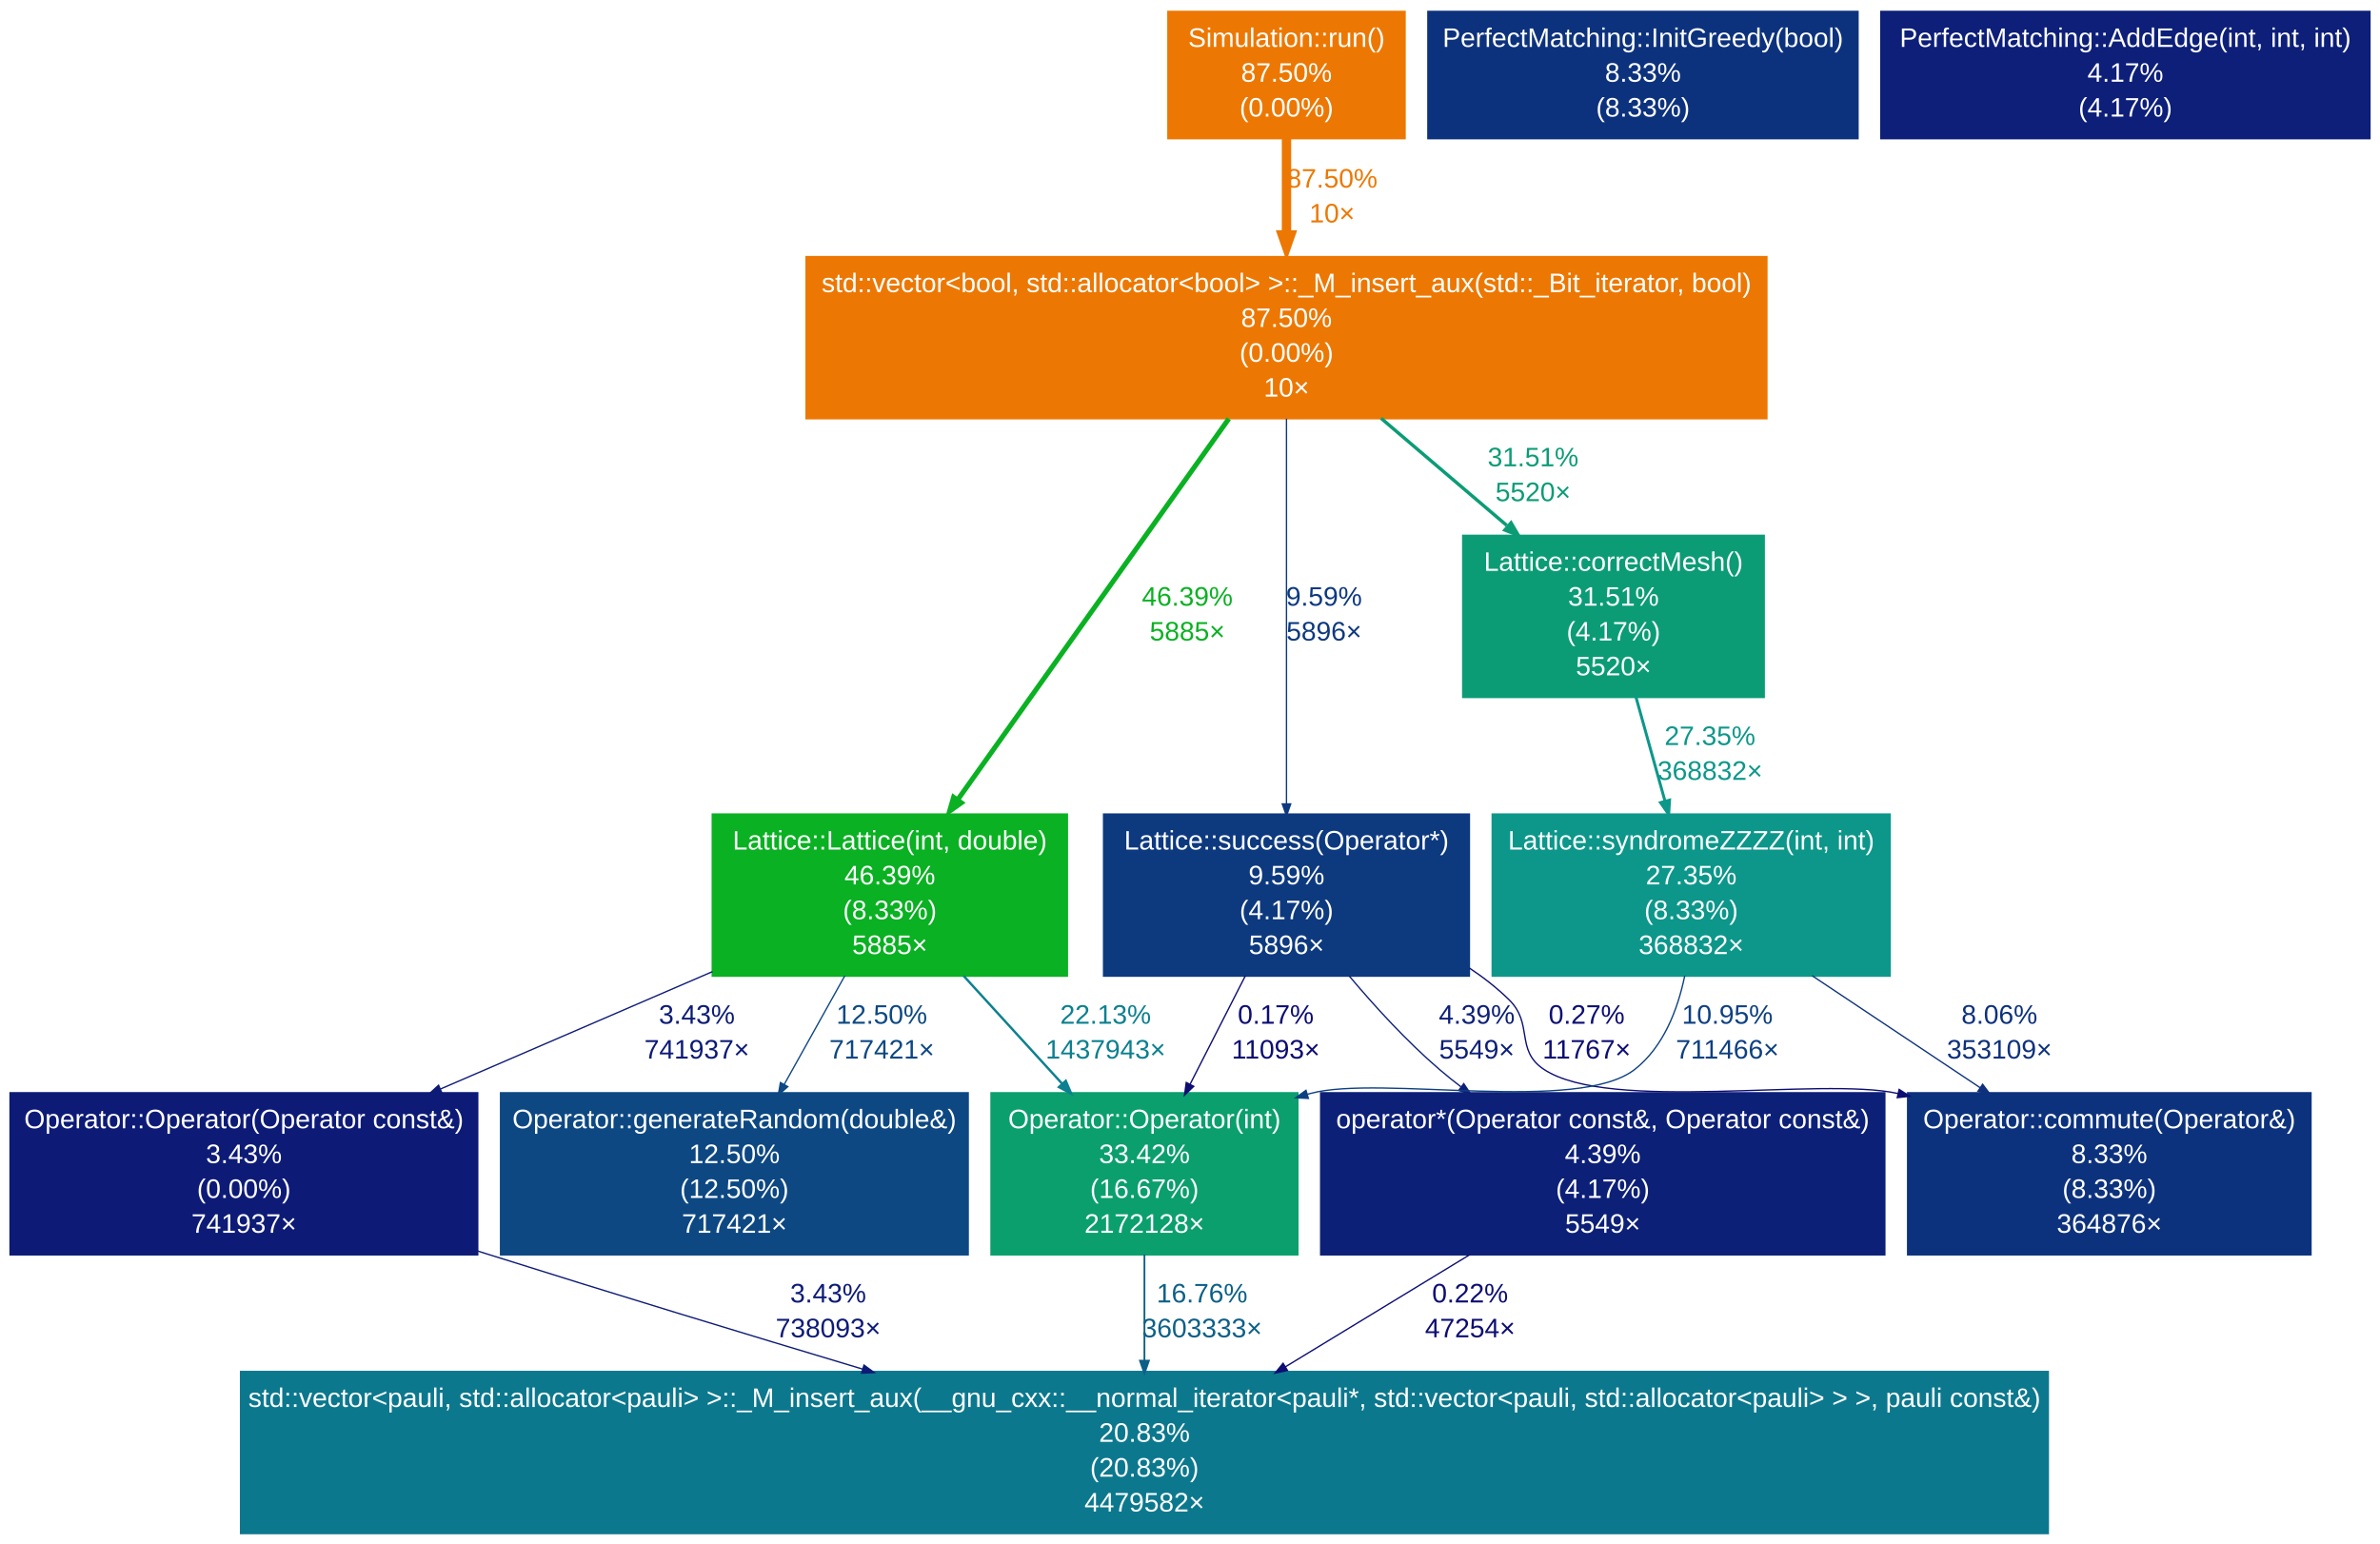
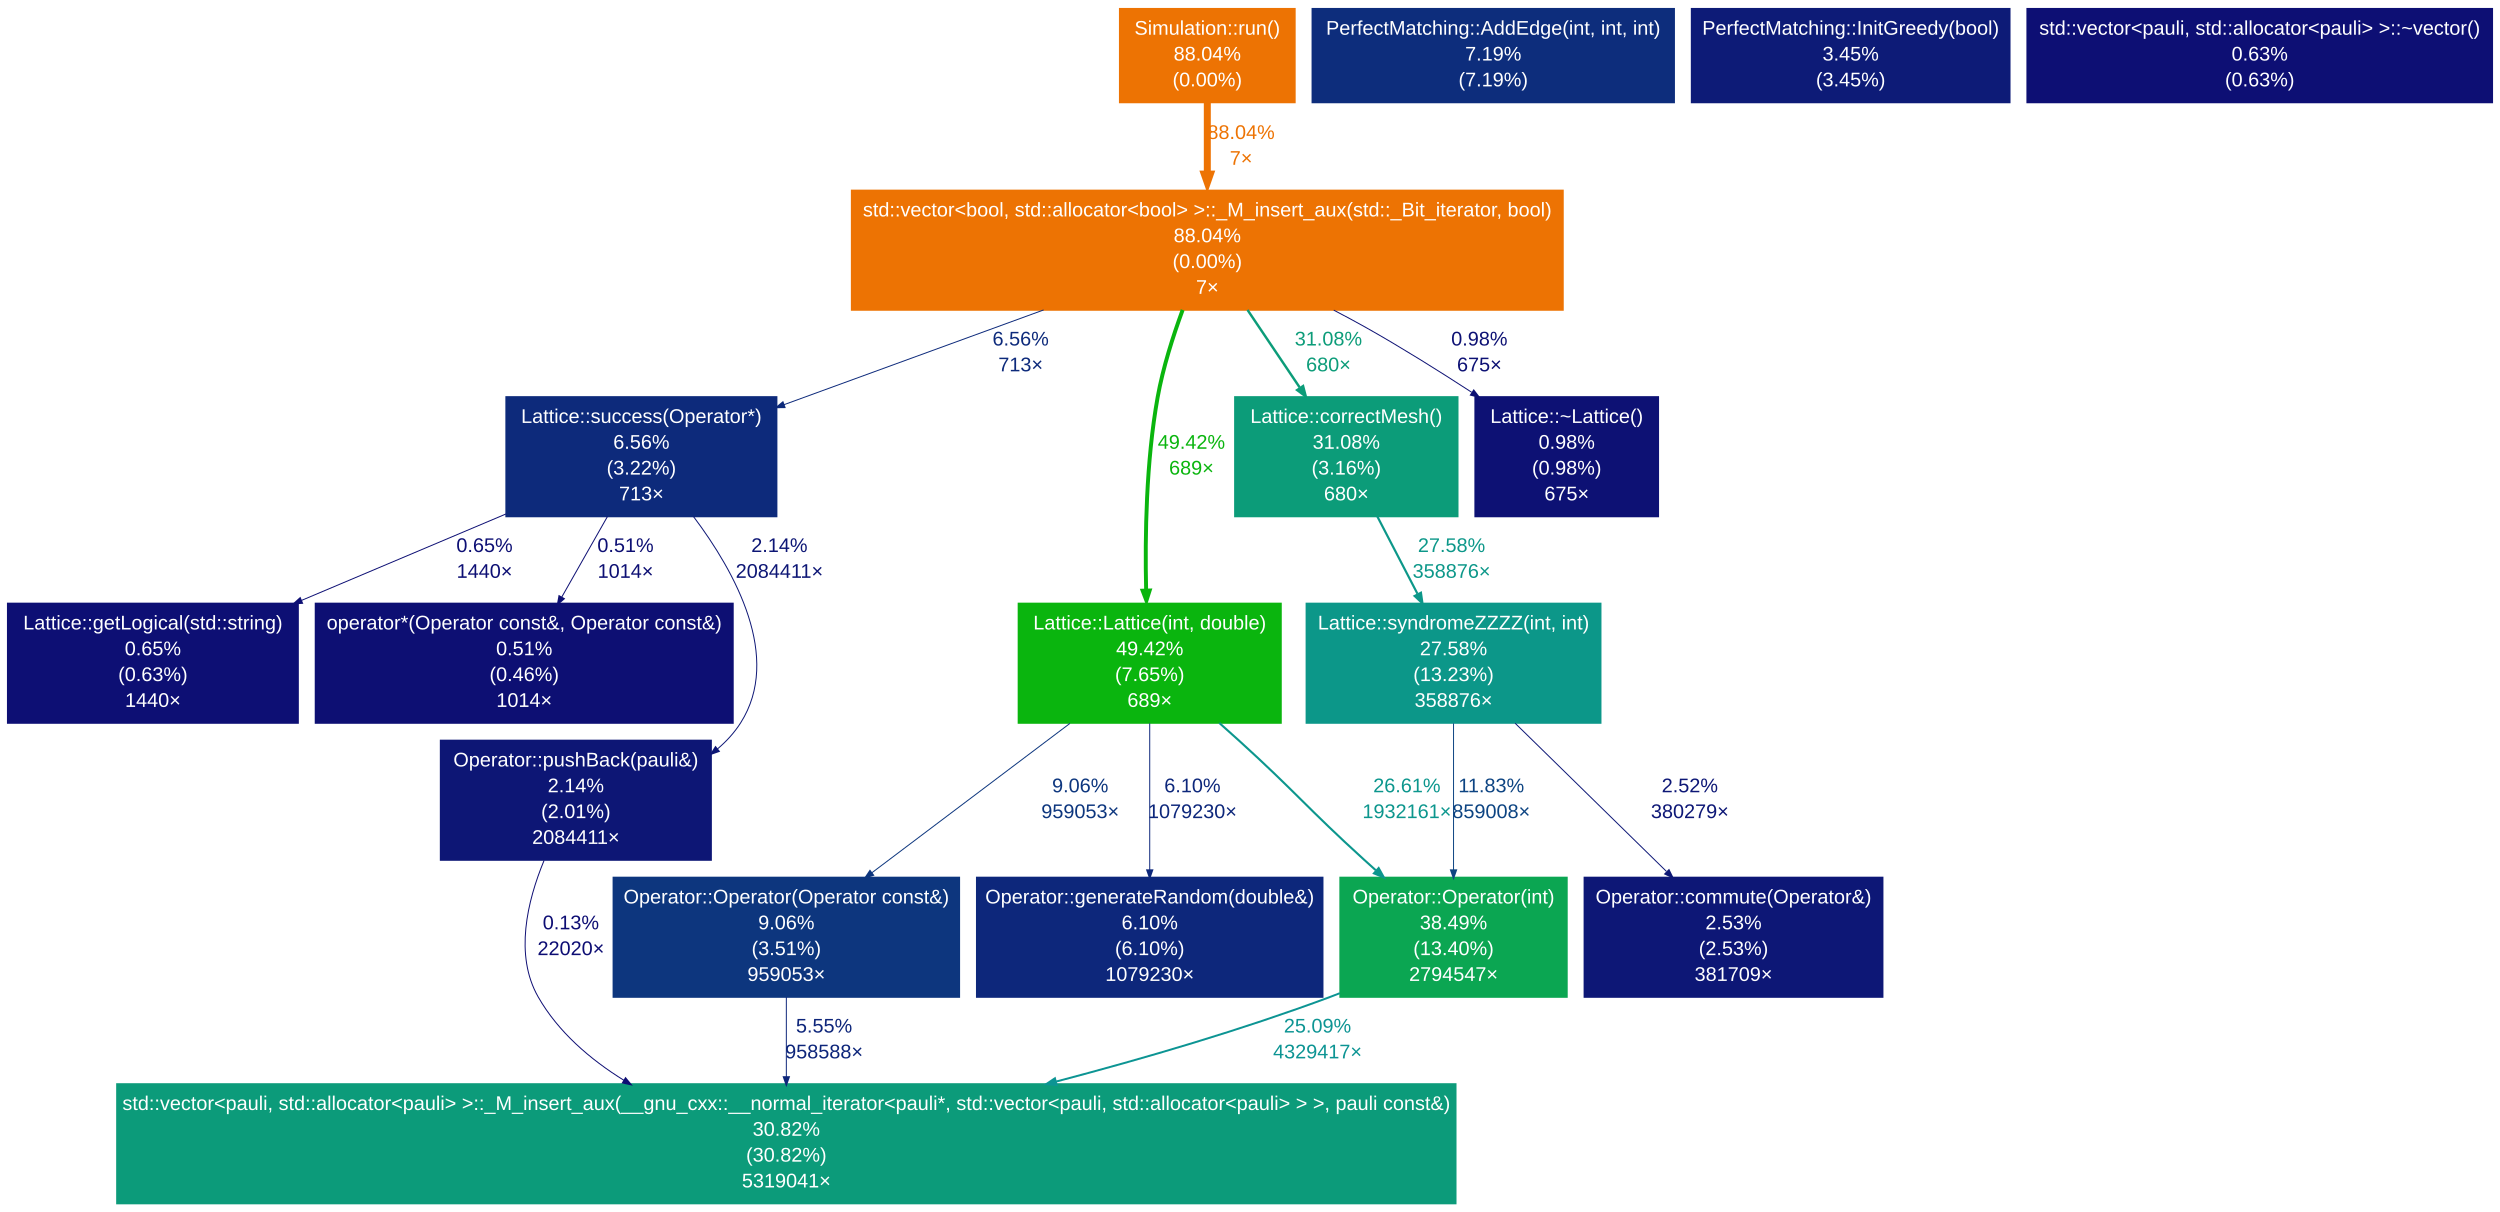
- <svg xmlns="http://www.w3.org/2000/svg" width="888pt" height="576pt" viewBox="0.00 0.00 888.00 576.00">
-   <g id="graph1" class="graph" transform="scale(1 1) rotate(0) translate(4 572)">
-     <polygon fill="white" stroke="white" points="-4,5 -4,-572 885,-572 885,5 -4,5" />
+ <svg xmlns="http://www.w3.org/2000/svg" width="1259pt" height="610pt" viewBox="0.00 0.00 1259.00 610.00">
+   <g id="graph1" class="graph" transform="scale(1 1) rotate(0) translate(4 606)">
+     <polygon fill="white" stroke="white" points="-4,5 -4,-606 1256,-606 1256,5 -4,5" />
    <g id="node1" class="node">
-       <polygon fill="#ec7803" stroke="#ec7803" points="655,-476 297,-476 297,-416 655,-416 655,-476" />
-       <text text-anchor="middle" x="476" y="-463" font-family="Arial" font-size="10.00" fill="#ffffff">std::vector&lt;bool, std::allocator&lt;bool&gt; &gt;::_M_insert_aux(std::_Bit_iterator, bool)</text>
-       <text text-anchor="middle" x="476" y="-450" font-family="Arial" font-size="10.00" fill="#ffffff">87.50%</text>
-       <text text-anchor="middle" x="476" y="-437" font-family="Arial" font-size="10.00" fill="#ffffff">(0.00%)</text>
-       <text text-anchor="middle" x="476" y="-424" font-family="Arial" font-size="10.00" fill="#ffffff">10×</text>
+       <polygon fill="#ed7303" stroke="#ed7303" points="783,-510 425,-510 425,-450 783,-450 783,-510" />
+       <text text-anchor="middle" x="604" y="-497" font-family="Arial" font-size="10.00" fill="#ffffff">std::vector&lt;bool, std::allocator&lt;bool&gt; &gt;::_M_insert_aux(std::_Bit_iterator, bool)</text>
+       <text text-anchor="middle" x="604" y="-484" font-family="Arial" font-size="10.00" fill="#ffffff">88.04%</text>
+       <text text-anchor="middle" x="604" y="-471" font-family="Arial" font-size="10.00" fill="#ffffff">(0.00%)</text>
+       <text text-anchor="middle" x="604" y="-458" font-family="Arial" font-size="10.00" fill="#ffffff">7×</text>
    </g>
    <g id="node3" class="node">
-       <polygon fill="#0d397f" stroke="#0d397f" points="544,-268 408,-268 408,-208 544,-208 544,-268" />
-       <text text-anchor="middle" x="476" y="-255" font-family="Arial" font-size="10.00" fill="#ffffff">Lattice::success(Operator*)</text>
-       <text text-anchor="middle" x="476" y="-242" font-family="Arial" font-size="10.00" fill="#ffffff">9.59%</text>
-       <text text-anchor="middle" x="476" y="-229" font-family="Arial" font-size="10.00" fill="#ffffff">(4.17%)</text>
-       <text text-anchor="middle" x="476" y="-216" font-family="Arial" font-size="10.00" fill="#ffffff">5896×</text>
+       <polygon fill="#0d2a7b" stroke="#0d2a7b" points="387,-406 251,-406 251,-346 387,-346 387,-406" />
+       <text text-anchor="middle" x="319" y="-393" font-family="Arial" font-size="10.00" fill="#ffffff">Lattice::success(Operator*)</text>
+       <text text-anchor="middle" x="319" y="-380" font-family="Arial" font-size="10.00" fill="#ffffff">6.56%</text>
+       <text text-anchor="middle" x="319" y="-367" font-family="Arial" font-size="10.00" fill="#ffffff">(3.22%)</text>
+       <text text-anchor="middle" x="319" y="-354" font-family="Arial" font-size="10.00" fill="#ffffff">713×</text>
    </g>
    <g id="edge2" class="edge">
-       <path fill="none" stroke="#0d397f" stroke-width="0.5" d="M476,-415.755C476,-377.552 476,-311.993 476,-272.064" />
-       <polygon fill="#0d397f" stroke="#0d397f" points="477.225,-271.781 476,-268.281 474.775,-271.782 477.225,-271.781" />
-       <text text-anchor="middle" x="490" y="-346" font-family="Arial" font-size="10.00" fill="#0d397f">9.59%</text>
-       <text text-anchor="middle" x="490" y="-333" font-family="Arial" font-size="10.00" fill="#0d397f">5896×</text>
+       <path fill="none" stroke="#0d2a7b" stroke-width="0.5" d="M521.566,-449.919C480.152,-434.806 430.452,-416.67 390.646,-402.145" />
+       <polygon fill="#0d2a7b" stroke="#0d2a7b" points="391.021,-400.977 387.313,-400.928 390.181,-403.279 391.021,-400.977" />
+       <text text-anchor="middle" x="510" y="-432" font-family="Arial" font-size="10.00" fill="#0d2a7b">6.56%</text>
+       <text text-anchor="middle" x="510" y="-419" font-family="Arial" font-size="10.00" fill="#0d2a7b">713×</text>
    </g>
    <g id="node5" class="node">
-       <polygon fill="#0ab122" stroke="#0ab122" points="394,-268 262,-268 262,-208 394,-208 394,-268" />
-       <text text-anchor="middle" x="328" y="-255" font-family="Arial" font-size="10.00" fill="#ffffff">Lattice::Lattice(int, double)</text>
-       <text text-anchor="middle" x="328" y="-242" font-family="Arial" font-size="10.00" fill="#ffffff">46.39%</text>
-       <text text-anchor="middle" x="328" y="-229" font-family="Arial" font-size="10.00" fill="#ffffff">(8.33%)</text>
-       <text text-anchor="middle" x="328" y="-216" font-family="Arial" font-size="10.00" fill="#ffffff">5885×</text>
+       <polygon fill="#0ab50e" stroke="#0ab50e" points="641,-302 509,-302 509,-242 641,-242 641,-302" />
+       <text text-anchor="middle" x="575" y="-289" font-family="Arial" font-size="10.00" fill="#ffffff">Lattice::Lattice(int, double)</text>
+       <text text-anchor="middle" x="575" y="-276" font-family="Arial" font-size="10.00" fill="#ffffff">49.42%</text>
+       <text text-anchor="middle" x="575" y="-263" font-family="Arial" font-size="10.00" fill="#ffffff">(7.65%)</text>
+       <text text-anchor="middle" x="575" y="-250" font-family="Arial" font-size="10.00" fill="#ffffff">689×</text>
    </g>
    <g id="edge4" class="edge">
-       <path fill="none" stroke="#0ab122" stroke-width="1.86" d="M454.48,-415.755C427.735,-378.168 382.149,-314.101 353.627,-274.016" />
-       <polygon fill="#0ab122" stroke="#0ab122" points="355.428,-272.442 349.546,-268.281 351.55,-275.202 355.428,-272.442" />
-       <text text-anchor="middle" x="439" y="-346" font-family="Arial" font-size="10.00" fill="#0ab122">46.39%</text>
-       <text text-anchor="middle" x="439" y="-333" font-family="Arial" font-size="10.00" fill="#0ab122">5885×</text>
+       <path fill="none" stroke="#0ab50e" stroke-width="1.98" d="M591.587,-449.931C586.716,-436.695 581.663,-420.815 579,-406 573.18,-373.617 572.568,-336.136 573.187,-309.063" />
+       <polygon fill="#0ab50e" stroke="#0ab50e" points="575.636,-309.13 573.38,-302.066 570.738,-308.996 575.636,-309.13" />
+       <text text-anchor="middle" x="596" y="-380" font-family="Arial" font-size="10.00" fill="#0ab50e">49.42%</text>
+       <text text-anchor="middle" x="596" y="-367" font-family="Arial" font-size="10.00" fill="#0ab50e">689×</text>
    </g>
    <g id="node7" class="node">
-       <polygon fill="#0b9c76" stroke="#0b9c76" points="654,-372 542,-372 542,-312 654,-312 654,-372" />
-       <text text-anchor="middle" x="598" y="-359" font-family="Arial" font-size="10.00" fill="#ffffff">Lattice::correctMesh()</text>
-       <text text-anchor="middle" x="598" y="-346" font-family="Arial" font-size="10.00" fill="#ffffff">31.51%</text>
-       <text text-anchor="middle" x="598" y="-333" font-family="Arial" font-size="10.00" fill="#ffffff">(4.17%)</text>
-       <text text-anchor="middle" x="598" y="-320" font-family="Arial" font-size="10.00" fill="#ffffff">5520×</text>
+       <polygon fill="#0c9c79" stroke="#0c9c79" points="730,-406 618,-406 618,-346 730,-346 730,-406" />
+       <text text-anchor="middle" x="674" y="-393" font-family="Arial" font-size="10.00" fill="#ffffff">Lattice::correctMesh()</text>
+       <text text-anchor="middle" x="674" y="-380" font-family="Arial" font-size="10.00" fill="#ffffff">31.08%</text>
+       <text text-anchor="middle" x="674" y="-367" font-family="Arial" font-size="10.00" fill="#ffffff">(3.16%)</text>
+       <text text-anchor="middle" x="674" y="-354" font-family="Arial" font-size="10.00" fill="#ffffff">680×</text>
    </g>
    <g id="edge6" class="edge">
-       <path fill="none" stroke="#0b9c76" stroke-width="1.26" d="M511.287,-415.919C525.956,-403.415 543.052,-388.841 558.169,-375.954" />
-       <polygon fill="#0b9c76" stroke="#0b9c76" points="559.802,-377.138 562.792,-372.014 557.259,-374.155 559.802,-377.138" />
-       <text text-anchor="middle" x="568" y="-398" font-family="Arial" font-size="10.00" fill="#0b9c76">31.51%</text>
-       <text text-anchor="middle" x="568" y="-385" font-family="Arial" font-size="10.00" fill="#0b9c76">5520×</text>
+       <path fill="none" stroke="#0c9c79" stroke-width="1.24" d="M624.247,-449.919C632.446,-437.738 641.966,-423.593 650.471,-410.957" />
+       <polygon fill="#0c9c79" stroke="#0c9c79" points="652.298,-411.754 653.799,-406.014 649.046,-409.565 652.298,-411.754" />
+       <text text-anchor="middle" x="665" y="-432" font-family="Arial" font-size="10.00" fill="#0c9c79">31.08%</text>
+       <text text-anchor="middle" x="665" y="-419" font-family="Arial" font-size="10.00" fill="#0c9c79">680×</text>
+     </g>
+     <g id="node9" class="node">
+       <polygon fill="#0d1174" stroke="#0d1174" points="831,-406 739,-406 739,-346 831,-346 831,-406" />
+       <text text-anchor="middle" x="785" y="-393" font-family="Arial" font-size="10.00" fill="#ffffff">Lattice::~Lattice()</text>
+       <text text-anchor="middle" x="785" y="-380" font-family="Arial" font-size="10.00" fill="#ffffff">0.98%</text>
+       <text text-anchor="middle" x="785" y="-367" font-family="Arial" font-size="10.00" fill="#ffffff">(0.98%)</text>
+       <text text-anchor="middle" x="785" y="-354" font-family="Arial" font-size="10.00" fill="#ffffff">675×</text>
+     </g>
+     <g id="edge8" class="edge">
+       <path fill="none" stroke="#0d1174" stroke-width="0.5" d="M667.676,-449.812C673.241,-446.917 678.749,-443.956 684,-441 701.717,-431.027 720.589,-419.222 737.166,-408.427" />
+       <polygon fill="#0d1174" stroke="#0d1174" points="738.189,-409.222 740.45,-406.282 736.85,-407.171 738.189,-409.222" />
+       <text text-anchor="middle" x="741" y="-432" font-family="Arial" font-size="10.00" fill="#0d1174">0.98%</text>
+       <text text-anchor="middle" x="741" y="-419" font-family="Arial" font-size="10.00" fill="#0d1174">675×</text>
+     </g>
+     <g id="node28" class="node">
+       <polygon fill="#0d0f74" stroke="#0d0f74" points="146,-302 7.10543e-14,-302 0,-242 146,-242 146,-302" />
+       <text text-anchor="middle" x="73" y="-289" font-family="Arial" font-size="10.00" fill="#ffffff">Lattice::getLogical(std::string)</text>
+       <text text-anchor="middle" x="73" y="-276" font-family="Arial" font-size="10.00" fill="#ffffff">0.65%</text>
+       <text text-anchor="middle" x="73" y="-263" font-family="Arial" font-size="10.00" fill="#ffffff">(0.63%)</text>
+       <text text-anchor="middle" x="73" y="-250" font-family="Arial" font-size="10.00" fill="#ffffff">1440×</text>
+     </g>
+     <g id="edge28" class="edge">
+       <path fill="none" stroke="#0d0f74" stroke-width="0.5" d="M250.802,-347.168C218.836,-333.654 180.663,-317.516 147.896,-303.663" />
+       <polygon fill="#0d0f74" stroke="#0d0f74" points="148.037,-302.393 144.336,-302.158 147.083,-304.65 148.037,-302.393" />
+       <text text-anchor="middle" x="240" y="-328" font-family="Arial" font-size="10.00" fill="#0d0f74">0.65%</text>
+       <text text-anchor="middle" x="240" y="-315" font-family="Arial" font-size="10.00" fill="#0d0f74">1440×</text>
+     </g>
+     <g id="node30" class="node">
+       <polygon fill="#0d0f73" stroke="#0d0f73" points="365,-302 155,-302 155,-242 365,-242 365,-302" />
+       <text text-anchor="middle" x="260" y="-289" font-family="Arial" font-size="10.00" fill="#ffffff">operator*(Operator const&amp;, Operator const&amp;)</text>
+       <text text-anchor="middle" x="260" y="-276" font-family="Arial" font-size="10.00" fill="#ffffff">0.51%</text>
+       <text text-anchor="middle" x="260" y="-263" font-family="Arial" font-size="10.00" fill="#ffffff">(0.46%)</text>
+       <text text-anchor="middle" x="260" y="-250" font-family="Arial" font-size="10.00" fill="#ffffff">1014×</text>
+     </g>
+     <g id="edge30" class="edge">
+       <path fill="none" stroke="#0d0f73" stroke-width="0.5" d="M301.935,-345.919C294.719,-333.199 286.288,-318.337 278.885,-305.289" />
+       <polygon fill="#0d0f73" stroke="#0d0f73" points="279.819,-304.453 277.027,-302.014 277.688,-305.662 279.819,-304.453" />
+       <text text-anchor="middle" x="311" y="-328" font-family="Arial" font-size="10.00" fill="#0d0f73">0.51%</text>
+       <text text-anchor="middle" x="311" y="-315" font-family="Arial" font-size="10.00" fill="#0d0f73">1014×</text>
+     </g>
+     <g id="node32" class="node">
+       <polygon fill="#0d1675" stroke="#0d1675" points="354,-233 218,-233 218,-173 354,-173 354,-233" />
+       <text text-anchor="middle" x="286" y="-220" font-family="Arial" font-size="10.00" fill="#ffffff">Operator::pushBack(pauli&amp;)</text>
+       <text text-anchor="middle" x="286" y="-207" font-family="Arial" font-size="10.00" fill="#ffffff">2.14%</text>
+       <text text-anchor="middle" x="286" y="-194" font-family="Arial" font-size="10.00" fill="#ffffff">(2.01%)</text>
+       <text text-anchor="middle" x="286" y="-181" font-family="Arial" font-size="10.00" fill="#ffffff">2084411×</text>
+     </g>
+     <g id="edge32" class="edge">
+       <path fill="none" stroke="#0d1675" stroke-width="0.5" d="M345.229,-345.874C366.507,-317.579 389.831,-274.805 369,-242 365.819,-236.991 361.806,-232.615 357.27,-228.792" />
+       <polygon fill="#0d1675" stroke="#0d1675" points="357.879,-227.711 354.38,-226.482 356.35,-229.624 357.879,-227.711" />
+       <text text-anchor="middle" x="388.5" y="-328" font-family="Arial" font-size="10.00" fill="#0d1675">2.14%</text>
+       <text text-anchor="middle" x="388.5" y="-315" font-family="Arial" font-size="10.00" fill="#0d1675">2084411×</text>
    </g>
    <g id="node13" class="node">
-       <polygon fill="#0b9f6d" stroke="#0b9f6d" points="480,-164 366,-164 366,-104 480,-104 480,-164" />
-       <text text-anchor="middle" x="423" y="-151" font-family="Arial" font-size="10.00" fill="#ffffff">Operator::Operator(int)</text>
-       <text text-anchor="middle" x="423" y="-138" font-family="Arial" font-size="10.00" fill="#ffffff">33.42%</text>
-       <text text-anchor="middle" x="423" y="-125" font-family="Arial" font-size="10.00" fill="#ffffff">(16.67%)</text>
-       <text text-anchor="middle" x="423" y="-112" font-family="Arial" font-size="10.00" fill="#ffffff">2172128×</text>
+       <polygon fill="#0d367e" stroke="#0d367e" points="479,-164 305,-164 305,-104 479,-104 479,-164" />
+       <text text-anchor="middle" x="392" y="-151" font-family="Arial" font-size="10.00" fill="#ffffff">Operator::Operator(Operator const&amp;)</text>
+       <text text-anchor="middle" x="392" y="-138" font-family="Arial" font-size="10.00" fill="#ffffff">9.06%</text>
+       <text text-anchor="middle" x="392" y="-125" font-family="Arial" font-size="10.00" fill="#ffffff">(3.51%)</text>
+       <text text-anchor="middle" x="392" y="-112" font-family="Arial" font-size="10.00" fill="#ffffff">959053×</text>
+     </g>
+     <g id="edge12" class="edge">
+       <path fill="none" stroke="#0d367e" stroke-width="0.5" d="M534.84,-241.715C505.282,-219.425 465.155,-189.166 434.957,-166.394" />
+       <polygon fill="#0d367e" stroke="#0d367e" points="435.599,-165.343 432.066,-164.214 434.123,-167.299 435.599,-165.343" />
+       <text text-anchor="middle" x="540" y="-207" font-family="Arial" font-size="10.00" fill="#0d367e">9.06%</text>
+       <text text-anchor="middle" x="540" y="-194" font-family="Arial" font-size="10.00" fill="#0d367e">959053×</text>
+     </g>
+     <g id="node15" class="node">
+       <polygon fill="#0d277b" stroke="#0d277b" points="662,-164 488,-164 488,-104 662,-104 662,-164" />
+       <text text-anchor="middle" x="575" y="-151" font-family="Arial" font-size="10.00" fill="#ffffff">Operator::generateRandom(double&amp;)</text>
+       <text text-anchor="middle" x="575" y="-138" font-family="Arial" font-size="10.00" fill="#ffffff">6.10%</text>
+       <text text-anchor="middle" x="575" y="-125" font-family="Arial" font-size="10.00" fill="#ffffff">(6.10%)</text>
+       <text text-anchor="middle" x="575" y="-112" font-family="Arial" font-size="10.00" fill="#ffffff">1079230×</text>
+     </g>
+     <g id="edge14" class="edge">
+       <path fill="none" stroke="#0d277b" stroke-width="0.5" d="M575,-241.715C575,-219.875 575,-190.383 575,-167.78" />
+       <polygon fill="#0d277b" stroke="#0d277b" points="576.225,-167.714 575,-164.214 573.775,-167.714 576.225,-167.714" />
+       <text text-anchor="middle" x="596.5" y="-207" font-family="Arial" font-size="10.00" fill="#0d277b">6.10%</text>
+       <text text-anchor="middle" x="596.5" y="-194" font-family="Arial" font-size="10.00" fill="#0d277b">1079230×</text>
+     </g>
+     <g id="node17" class="node">
+       <polygon fill="#0ba652" stroke="#0ba652" points="785,-164 671,-164 671,-104 785,-104 785,-164" />
+       <text text-anchor="middle" x="728" y="-151" font-family="Arial" font-size="10.00" fill="#ffffff">Operator::Operator(int)</text>
+       <text text-anchor="middle" x="728" y="-138" font-family="Arial" font-size="10.00" fill="#ffffff">38.49%</text>
+       <text text-anchor="middle" x="728" y="-125" font-family="Arial" font-size="10.00" fill="#ffffff">(13.40%)</text>
+       <text text-anchor="middle" x="728" y="-112" font-family="Arial" font-size="10.00" fill="#ffffff">2794547×</text>
+     </g>
+     <g id="edge16" class="edge">
+       <path fill="none" stroke="#0c968d" stroke-width="1.06" d="M610.027,-241.926C613.416,-238.932 616.786,-235.92 620,-233 648.618,-206.998 654.382,-199.002 683,-173 684.908,-171.266 686.871,-169.5 688.861,-167.725" />
+       <polygon fill="#0c968d" stroke="#0c968d" points="690.293,-168.887 692.973,-164.074 687.876,-166.165 690.293,-168.887" />
+       <text text-anchor="middle" x="704.5" y="-207" font-family="Arial" font-size="10.00" fill="#0c968d">26.61%</text>
+       <text text-anchor="middle" x="704.5" y="-194" font-family="Arial" font-size="10.00" fill="#0c968d">1932161×</text>
+     </g>
+     <g id="node21" class="node">
+       <polygon fill="#0c9789" stroke="#0c9789" points="802,-302 654,-302 654,-242 802,-242 802,-302" />
+       <text text-anchor="middle" x="728" y="-289" font-family="Arial" font-size="10.00" fill="#ffffff">Lattice::syndromeZZZZ(int, int)</text>
+       <text text-anchor="middle" x="728" y="-276" font-family="Arial" font-size="10.00" fill="#ffffff">27.58%</text>
+       <text text-anchor="middle" x="728" y="-263" font-family="Arial" font-size="10.00" fill="#ffffff">(13.23%)</text>
+       <text text-anchor="middle" x="728" y="-250" font-family="Arial" font-size="10.00" fill="#ffffff">358876×</text>
+     </g>
+     <g id="edge20" class="edge">
+       <path fill="none" stroke="#0c9789" stroke-width="1.1" d="M689.619,-345.919C695.944,-333.738 703.288,-319.593 709.849,-306.957" />
+       <polygon fill="#0c9789" stroke="#0c9789" points="711.62,-307.572 712.416,-302.014 708.327,-305.862 711.62,-307.572" />
+       <text text-anchor="middle" x="727" y="-328" font-family="Arial" font-size="10.00" fill="#0c9789">27.58%</text>
+       <text text-anchor="middle" x="727" y="-315" font-family="Arial" font-size="10.00" fill="#0c9789">358876×</text>
+     </g>
+     <g id="node10" class="node">
+       <polygon fill="#ed7303" stroke="#ed7303" points="648,-601.5 560,-601.5 560,-554.5 648,-554.5 648,-601.5" />
+       <text text-anchor="middle" x="604" y="-588.5" font-family="Arial" font-size="10.00" fill="#ffffff">Simulation::run()</text>
+       <text text-anchor="middle" x="604" y="-575.5" font-family="Arial" font-size="10.00" fill="#ffffff">88.04%</text>
+       <text text-anchor="middle" x="604" y="-562.5" font-family="Arial" font-size="10.00" fill="#ffffff">(0.00%)</text>
+     </g>
+     <g id="edge10" class="edge">
+       <path fill="none" stroke="#ed7303" stroke-width="3.52" d="M604,-554.277C604,-543.921 604,-531.491 604,-519.788" />
+       <polygon fill="#ed7303" stroke="#ed7303" points="607.29,-519.59 604,-510.19 600.71,-519.59 607.29,-519.59" />
+       <text text-anchor="middle" x="621" y="-536" font-family="Arial" font-size="10.00" fill="#ed7303">88.04%</text>
+       <text text-anchor="middle" x="621" y="-523" font-family="Arial" font-size="10.00" fill="#ed7303">7×</text>
+     </g>
+     <g id="node19" class="node">
+       <polygon fill="#0c9b7a" stroke="#0c9b7a" points="729,-60 55,-60 55,-3.19744e-14 729,-1.06581e-14 729,-60" />
+       <text text-anchor="middle" x="392" y="-47" font-family="Arial" font-size="10.00" fill="#ffffff">std::vector&lt;pauli, std::allocator&lt;pauli&gt; &gt;::_M_insert_aux(__gnu_cxx::__normal_iterator&lt;pauli*, std::vector&lt;pauli, std::allocator&lt;pauli&gt; &gt; &gt;, pauli const&amp;)</text>
+       <text text-anchor="middle" x="392" y="-34" font-family="Arial" font-size="10.00" fill="#ffffff">30.82%</text>
+       <text text-anchor="middle" x="392" y="-21" font-family="Arial" font-size="10.00" fill="#ffffff">(30.82%)</text>
+       <text text-anchor="middle" x="392" y="-8" font-family="Arial" font-size="10.00" fill="#ffffff">5319041×</text>
+     </g>
+     <g id="edge26" class="edge">
+       <path fill="none" stroke="#0d257a" stroke-width="0.5" d="M392,-103.919C392,-91.307 392,-76.589 392,-63.621" />
+       <polygon fill="#0d257a" stroke="#0d257a" points="393.225,-63.514 392,-60.014 390.775,-63.514 393.225,-63.514" />
+       <text text-anchor="middle" x="411" y="-86" font-family="Arial" font-size="10.00" fill="#0d257a">5.55%</text>
+       <text text-anchor="middle" x="411" y="-73" font-family="Arial" font-size="10.00" fill="#0d257a">958588×</text>
+     </g>
+     <g id="edge18" class="edge">
+       <path fill="none" stroke="#0c9493" d="M670.741,-105.829C669.151,-105.196 667.568,-104.585 666,-104 621.794,-87.501 572.32,-72.991 527.705,-61.29" />
+       <polygon fill="#0c9493" stroke="#0c9493" points="528.128,-59.592 522.848,-60.023 527.244,-62.979 528.128,-59.592" />
+       <text text-anchor="middle" x="659.5" y="-86" font-family="Arial" font-size="10.00" fill="#0c9493">25.09%</text>
+       <text text-anchor="middle" x="659.5" y="-73" font-family="Arial" font-size="10.00" fill="#0c9493">4329417×</text>
+     </g>
+     <g id="edge22" class="edge">
+       <path fill="none" stroke="#0d4482" stroke-width="0.5" d="M728,-241.715C728,-219.875 728,-190.383 728,-167.78" />
+       <polygon fill="#0d4482" stroke="#0d4482" points="729.225,-167.714 728,-164.214 726.775,-167.714 729.225,-167.714" />
+       <text text-anchor="middle" x="747" y="-207" font-family="Arial" font-size="10.00" fill="#0d4482">11.83%</text>
+       <text text-anchor="middle" x="747" y="-194" font-family="Arial" font-size="10.00" fill="#0d4482">859008×</text>
+     </g>
+     <g id="node24" class="node">
+       <polygon fill="#0d1776" stroke="#0d1776" points="944,-164 794,-164 794,-104 944,-104 944,-164" />
+       <text text-anchor="middle" x="869" y="-151" font-family="Arial" font-size="10.00" fill="#ffffff">Operator::commute(Operator&amp;)</text>
+       <text text-anchor="middle" x="869" y="-138" font-family="Arial" font-size="10.00" fill="#ffffff">2.53%</text>
+       <text text-anchor="middle" x="869" y="-125" font-family="Arial" font-size="10.00" fill="#ffffff">(2.53%)</text>
+       <text text-anchor="middle" x="869" y="-112" font-family="Arial" font-size="10.00" fill="#ffffff">381709×</text>
    </g>
    <g id="edge24" class="edge">
-       <path fill="none" stroke="#0d0d73" stroke-width="0.5" d="M460.67,-207.919C454.188,-195.199 446.614,-180.337 439.965,-167.289" />
-       <polygon fill="#0d0d73" stroke="#0d0d73" points="440.976,-166.576 438.295,-164.014 438.793,-167.688 440.976,-166.576" />
-       <text text-anchor="middle" x="472" y="-190" font-family="Arial" font-size="10.00" fill="#0d0d73">0.17%</text>
-       <text text-anchor="middle" x="472" y="-177" font-family="Arial" font-size="10.00" fill="#0d0d73">11093×</text>
-     </g>
-     <g id="node21" class="node">
-       <polygon fill="#0d327d" stroke="#0d327d" points="858,-164 708,-164 708,-104 858,-104 858,-164" />
-       <text text-anchor="middle" x="783" y="-151" font-family="Arial" font-size="10.00" fill="#ffffff">Operator::commute(Operator&amp;)</text>
-       <text text-anchor="middle" x="783" y="-138" font-family="Arial" font-size="10.00" fill="#ffffff">8.33%</text>
-       <text text-anchor="middle" x="783" y="-125" font-family="Arial" font-size="10.00" fill="#ffffff">(8.33%)</text>
-       <text text-anchor="middle" x="783" y="-112" font-family="Arial" font-size="10.00" fill="#ffffff">364876×</text>
-     </g>
-     <g id="edge26" class="edge">
-       <path fill="none" stroke="#0d0e73" stroke-width="0.5" d="M544.229,-210.788C549.54,-207.257 554.556,-203.337 559,-199 568.246,-189.977 561.248,-180.162 572,-173 596.47,-156.701 675.279,-170.287 704,-164 704.161,-163.965 704.323,-163.929 704.484,-163.893" />
-       <polygon fill="#0d0e73" stroke="#0d0e73" points="704.756,-165.088 707.888,-163.103 704.202,-162.701 704.756,-165.088" />
-       <text text-anchor="middle" x="588" y="-190" font-family="Arial" font-size="10.00" fill="#0d0e73">0.27%</text>
-       <text text-anchor="middle" x="588" y="-177" font-family="Arial" font-size="10.00" fill="#0d0e73">11767×</text>
+       <path fill="none" stroke="#0d1776" stroke-width="0.5" d="M759.017,-241.774C762.053,-238.811 765.087,-235.848 768,-233 790.424,-211.078 815.613,-186.389 835.226,-167.149" />
+       <polygon fill="#0d1776" stroke="#0d1776" points="836.437,-167.677 838.078,-164.351 834.722,-165.928 836.437,-167.677" />
+       <text text-anchor="middle" x="847" y="-207" font-family="Arial" font-size="10.00" fill="#0d1776">2.52%</text>
+       <text text-anchor="middle" x="847" y="-194" font-family="Arial" font-size="10.00" fill="#0d1776">380279×</text>
    </g>
    <g id="node26" class="node">
-       <polygon fill="#0d2078" stroke="#0d2078" points="699,-164 489,-164 489,-104 699,-104 699,-164" />
-       <text text-anchor="middle" x="594" y="-151" font-family="Arial" font-size="10.00" fill="#ffffff">operator*(Operator const&amp;, Operator const&amp;)</text>
-       <text text-anchor="middle" x="594" y="-138" font-family="Arial" font-size="10.00" fill="#ffffff">4.39%</text>
-       <text text-anchor="middle" x="594" y="-125" font-family="Arial" font-size="10.00" fill="#ffffff">(4.17%)</text>
-       <text text-anchor="middle" x="594" y="-112" font-family="Arial" font-size="10.00" fill="#ffffff">5549×</text>
-     </g>
-     <g id="edge28" class="edge">
-       <path fill="none" stroke="#0d2078" stroke-width="0.5" d="M499.347,-207.883C509.087,-196.295 520.933,-183.369 533,-173 535.646,-170.727 538.434,-168.488 541.304,-166.303" />
-       <polygon fill="#0d2078" stroke="#0d2078" points="542.131,-167.215 544.199,-164.137 540.663,-165.253 542.131,-167.215" />
-       <text text-anchor="middle" x="547" y="-190" font-family="Arial" font-size="10.00" fill="#0d2078">4.39%</text>
-       <text text-anchor="middle" x="547" y="-177" font-family="Arial" font-size="10.00" fill="#0d2078">5549×</text>
-     </g>
-     <g id="node11" class="node">
-       <polygon fill="#0d4883" stroke="#0d4883" points="357,-164 183,-164 183,-104 357,-104 357,-164" />
-       <text text-anchor="middle" x="270" y="-151" font-family="Arial" font-size="10.00" fill="#ffffff">Operator::generateRandom(double&amp;)</text>
-       <text text-anchor="middle" x="270" y="-138" font-family="Arial" font-size="10.00" fill="#ffffff">12.50%</text>
-       <text text-anchor="middle" x="270" y="-125" font-family="Arial" font-size="10.00" fill="#ffffff">(12.50%)</text>
-       <text text-anchor="middle" x="270" y="-112" font-family="Arial" font-size="10.00" fill="#ffffff">717421×</text>
-     </g>
-     <g id="edge10" class="edge">
-       <path fill="none" stroke="#0d4883" stroke-width="0.5" d="M311.224,-207.919C304.13,-195.199 295.842,-180.337 288.565,-167.289" />
-       <polygon fill="#0d4883" stroke="#0d4883" points="289.513,-166.474 286.738,-164.014 287.373,-167.667 289.513,-166.474" />
-       <text text-anchor="middle" x="325" y="-190" font-family="Arial" font-size="10.00" fill="#0d4883">12.50%</text>
-       <text text-anchor="middle" x="325" y="-177" font-family="Arial" font-size="10.00" fill="#0d4883">717421×</text>
-     </g>
-     <g id="edge12" class="edge">
-       <path fill="none" stroke="#0c8090" stroke-width="0.89" d="M355.478,-207.919C366.999,-195.307 380.443,-180.589 392.288,-167.621" />
-       <polygon fill="#0c8090" stroke="#0c8090" points="393.628,-168.593 395.584,-164.014 391.199,-166.374 393.628,-168.593" />
-       <text text-anchor="middle" x="408.5" y="-190" font-family="Arial" font-size="10.00" fill="#0c8090">22.13%</text>
-       <text text-anchor="middle" x="408.5" y="-177" font-family="Arial" font-size="10.00" fill="#0c8090">1437943×</text>
-     </g>
-     <g id="node15" class="node">
-       <polygon fill="#0d1b77" stroke="#0d1b77" points="174,-164 8.52651e-14,-164 0,-104 174,-104 174,-164" />
-       <text text-anchor="middle" x="87" y="-151" font-family="Arial" font-size="10.00" fill="#ffffff">Operator::Operator(Operator const&amp;)</text>
-       <text text-anchor="middle" x="87" y="-138" font-family="Arial" font-size="10.00" fill="#ffffff">3.43%</text>
-       <text text-anchor="middle" x="87" y="-125" font-family="Arial" font-size="10.00" fill="#ffffff">(0.00%)</text>
-       <text text-anchor="middle" x="87" y="-112" font-family="Arial" font-size="10.00" fill="#ffffff">741937×</text>
-     </g>
-     <g id="edge14" class="edge">
-       <path fill="none" stroke="#0d1b77" stroke-width="0.5" d="M261.827,-209.444C230.366,-195.868 192.657,-179.595 160.327,-165.643" />
-       <polygon fill="#0d1b77" stroke="#0d1b77" points="160.514,-164.39 156.815,-164.127 159.543,-166.639 160.514,-164.39" />
-       <text text-anchor="middle" x="256" y="-190" font-family="Arial" font-size="10.00" fill="#0d1b77">3.43%</text>
-       <text text-anchor="middle" x="256" y="-177" font-family="Arial" font-size="10.00" fill="#0d1b77">741937×</text>
-     </g>
-     <g id="node19" class="node">
-       <polygon fill="#0c978a" stroke="#0c978a" points="701,-268 553,-268 553,-208 701,-208 701,-268" />
-       <text text-anchor="middle" x="627" y="-255" font-family="Arial" font-size="10.00" fill="#ffffff">Lattice::syndromeZZZZ(int, int)</text>
-       <text text-anchor="middle" x="627" y="-242" font-family="Arial" font-size="10.00" fill="#ffffff">27.35%</text>
-       <text text-anchor="middle" x="627" y="-229" font-family="Arial" font-size="10.00" fill="#ffffff">(8.33%)</text>
-       <text text-anchor="middle" x="627" y="-216" font-family="Arial" font-size="10.00" fill="#ffffff">368832×</text>
-     </g>
-     <g id="edge18" class="edge">
-       <path fill="none" stroke="#0c978a" stroke-width="1.09" d="M606.388,-311.919C609.755,-299.846 613.659,-285.843 617.159,-273.293" />
-       <polygon fill="#0c978a" stroke="#0c978a" points="618.987,-273.511 618.631,-268.014 615.481,-272.534 618.987,-273.511" />
-       <text text-anchor="middle" x="634" y="-294" font-family="Arial" font-size="10.00" fill="#0c978a">27.35%</text>
-       <text text-anchor="middle" x="634" y="-281" font-family="Arial" font-size="10.00" fill="#0c978a">368832×</text>
-     </g>
-     <g id="node8" class="node">
-       <polygon fill="#ec7803" stroke="#ec7803" points="520,-567.5 432,-567.5 432,-520.5 520,-520.5 520,-567.5" />
-       <text text-anchor="middle" x="476" y="-554.5" font-family="Arial" font-size="10.00" fill="#ffffff">Simulation::run()</text>
-       <text text-anchor="middle" x="476" y="-541.5" font-family="Arial" font-size="10.00" fill="#ffffff">87.50%</text>
-       <text text-anchor="middle" x="476" y="-528.5" font-family="Arial" font-size="10.00" fill="#ffffff">(0.00%)</text>
-     </g>
-     <g id="edge8" class="edge">
-       <path fill="none" stroke="#ec7803" stroke-width="3.5" d="M476,-520.277C476,-509.921 476,-497.491 476,-485.788" />
-       <polygon fill="#ec7803" stroke="#ec7803" points="479.29,-485.59 476,-476.19 472.71,-485.59 479.29,-485.59" />
-       <text text-anchor="middle" x="493" y="-502" font-family="Arial" font-size="10.00" fill="#ec7803">87.50%</text>
-       <text text-anchor="middle" x="493" y="-489" font-family="Arial" font-size="10.00" fill="#ec7803">10×</text>
-     </g>
-     <g id="node17" class="node">
-       <polygon fill="#0c788e" stroke="#0c788e" points="760,-60 86,-60 86,-3.19744e-14 760,-1.06581e-14 760,-60" />
-       <text text-anchor="middle" x="423" y="-47" font-family="Arial" font-size="10.00" fill="#ffffff">std::vector&lt;pauli, std::allocator&lt;pauli&gt; &gt;::_M_insert_aux(__gnu_cxx::__normal_iterator&lt;pauli*, std::vector&lt;pauli, std::allocator&lt;pauli&gt; &gt; &gt;, pauli const&amp;)</text>
-       <text text-anchor="middle" x="423" y="-34" font-family="Arial" font-size="10.00" fill="#ffffff">20.83%</text>
-       <text text-anchor="middle" x="423" y="-21" font-family="Arial" font-size="10.00" fill="#ffffff">(20.83%)</text>
-       <text text-anchor="middle" x="423" y="-8" font-family="Arial" font-size="10.00" fill="#ffffff">4479582×</text>
-     </g>
-     <g id="edge16" class="edge">
-       <path fill="none" stroke="#0c6088" stroke-width="0.67" d="M423,-103.919C423,-91.522 423,-77.092 423,-64.288" />
-       <polygon fill="#0c6088" stroke="#0c6088" points="424.435,-64.114 423,-60.014 421.565,-64.114 424.435,-64.114" />
-       <text text-anchor="middle" x="444.5" y="-86" font-family="Arial" font-size="10.00" fill="#0c6088">16.76%</text>
-       <text text-anchor="middle" x="444.5" y="-73" font-family="Arial" font-size="10.00" fill="#0c6088">3603333×</text>
-     </g>
-     <g id="edge32" class="edge">
-       <path fill="none" stroke="#0d1b77" stroke-width="0.5" d="M174.166,-105.214C175.452,-104.806 176.731,-104.401 178,-104 223.837,-89.525 274.685,-74.069 318.124,-61.046" />
-       <polygon fill="#0d1b77" stroke="#0d1b77" points="318.503,-62.211 321.504,-60.033 317.799,-59.864 318.503,-62.211" />
-       <text text-anchor="middle" x="305" y="-86" font-family="Arial" font-size="10.00" fill="#0d1b77">3.43%</text>
-       <text text-anchor="middle" x="305" y="-73" font-family="Arial" font-size="10.00" fill="#0d1b77">738093×</text>
-     </g>
-     <g id="edge22" class="edge">
-       <path fill="none" stroke="#0d4081" stroke-width="0.5" d="M624.594,-207.902C621.955,-195.159 616.628,-181.356 606,-173 584.803,-156.335 511.04,-170.996 485,-164 484.596,-163.891 484.191,-163.78 483.786,-163.666" />
-       <polygon fill="#0d4081" stroke="#0d4081" points="483.834,-162.402 480.13,-162.576 483.134,-164.75 483.834,-162.402" />
-       <text text-anchor="middle" x="640.5" y="-190" font-family="Arial" font-size="10.00" fill="#0d4081">10.95%</text>
-       <text text-anchor="middle" x="640.5" y="-177" font-family="Arial" font-size="10.00" fill="#0d4081">711466×</text>
-     </g>
-     <g id="edge20" class="edge">
-       <path fill="none" stroke="#0d317d" stroke-width="0.5" d="M672.122,-207.919C691.848,-194.768 715.009,-179.327 735.047,-165.969" />
-       <polygon fill="#0d317d" stroke="#0d317d" points="735.747,-166.974 737.98,-164.014 734.388,-164.936 735.747,-166.974" />
-       <text text-anchor="middle" x="742" y="-190" font-family="Arial" font-size="10.00" fill="#0d317d">8.06%</text>
-       <text text-anchor="middle" x="742" y="-177" font-family="Arial" font-size="10.00" fill="#0d317d">353109×</text>
-     </g>
-     <g id="edge30" class="edge">
-       <path fill="none" stroke="#0d0e73" stroke-width="0.5" d="M544.54,-103.919C522.916,-90.768 497.529,-75.327 475.564,-61.969" />
-       <polygon fill="#0d0e73" stroke="#0d0e73" points="475.976,-60.786 472.349,-60.014 474.703,-62.879 475.976,-60.786" />
-       <text text-anchor="middle" x="544.5" y="-86" font-family="Arial" font-size="10.00" fill="#0d0e73">0.22%</text>
-       <text text-anchor="middle" x="544.5" y="-73" font-family="Arial" font-size="10.00" fill="#0d0e73">47254×</text>
-     </g>
-     <g id="node27" class="node">
-       <polygon fill="#0d327d" stroke="#0d327d" points="689,-567.5 529,-567.5 529,-520.5 689,-520.5 689,-567.5" />
-       <text text-anchor="middle" x="609" y="-554.5" font-family="Arial" font-size="10.00" fill="#ffffff">PerfectMatching::InitGreedy(bool)</text>
-       <text text-anchor="middle" x="609" y="-541.5" font-family="Arial" font-size="10.00" fill="#ffffff">8.33%</text>
-       <text text-anchor="middle" x="609" y="-528.5" font-family="Arial" font-size="10.00" fill="#ffffff">(8.33%)</text>
-     </g>
-     <g id="node29" class="node">
-       <polygon fill="#0d1f78" stroke="#0d1f78" points="880,-567.5 698,-567.5 698,-520.5 880,-520.5 880,-567.5" />
-       <text text-anchor="middle" x="789" y="-554.5" font-family="Arial" font-size="10.00" fill="#ffffff">PerfectMatching::AddEdge(int, int, int)</text>
-       <text text-anchor="middle" x="789" y="-541.5" font-family="Arial" font-size="10.00" fill="#ffffff">4.17%</text>
-       <text text-anchor="middle" x="789" y="-528.5" font-family="Arial" font-size="10.00" fill="#ffffff">(4.17%)</text>
+       <polygon fill="#0d2d7c" stroke="#0d2d7c" points="839,-601.5 657,-601.5 657,-554.5 839,-554.5 839,-601.5" />
+       <text text-anchor="middle" x="748" y="-588.5" font-family="Arial" font-size="10.00" fill="#ffffff">PerfectMatching::AddEdge(int, int, int)</text>
+       <text text-anchor="middle" x="748" y="-575.5" font-family="Arial" font-size="10.00" fill="#ffffff">7.19%</text>
+       <text text-anchor="middle" x="748" y="-562.5" font-family="Arial" font-size="10.00" fill="#ffffff">(7.19%)</text>
+     </g>
+     <g id="edge34" class="edge">
+       <path fill="none" stroke="#0d0d73" stroke-width="0.5" d="M269.987,-172.662C261.494,-152.111 255.039,-124.982 267,-104 277.036,-86.396 293.087,-72.552 310.387,-61.843" />
+       <polygon fill="#0d0d73" stroke="#0d0d73" points="311.043,-62.878 313.401,-60.016 309.773,-60.783 311.043,-62.878" />
+       <text text-anchor="middle" x="283.5" y="-138" font-family="Arial" font-size="10.00" fill="#0d0d73">0.13%</text>
+       <text text-anchor="middle" x="283.5" y="-125" font-family="Arial" font-size="10.00" fill="#0d0d73">22020×</text>
+     </g>
+     <g id="node33" class="node">
+       <polygon fill="#0d1b77" stroke="#0d1b77" points="1008,-601.5 848,-601.5 848,-554.5 1008,-554.5 1008,-601.5" />
+       <text text-anchor="middle" x="928" y="-588.5" font-family="Arial" font-size="10.00" fill="#ffffff">PerfectMatching::InitGreedy(bool)</text>
+       <text text-anchor="middle" x="928" y="-575.5" font-family="Arial" font-size="10.00" fill="#ffffff">3.45%</text>
+       <text text-anchor="middle" x="928" y="-562.5" font-family="Arial" font-size="10.00" fill="#ffffff">(3.45%)</text>
+     </g>
+     <g id="node35" class="node">
+       <polygon fill="#0d0f74" stroke="#0d0f74" points="1251,-601.5 1017,-601.5 1017,-554.5 1251,-554.5 1251,-601.5" />
+       <text text-anchor="middle" x="1134" y="-588.5" font-family="Arial" font-size="10.00" fill="#ffffff">std::vector&lt;pauli, std::allocator&lt;pauli&gt; &gt;::~vector()</text>
+       <text text-anchor="middle" x="1134" y="-575.5" font-family="Arial" font-size="10.00" fill="#ffffff">0.63%</text>
+       <text text-anchor="middle" x="1134" y="-562.5" font-family="Arial" font-size="10.00" fill="#ffffff">(0.63%)</text>
    </g>
  </g>
</svg>
